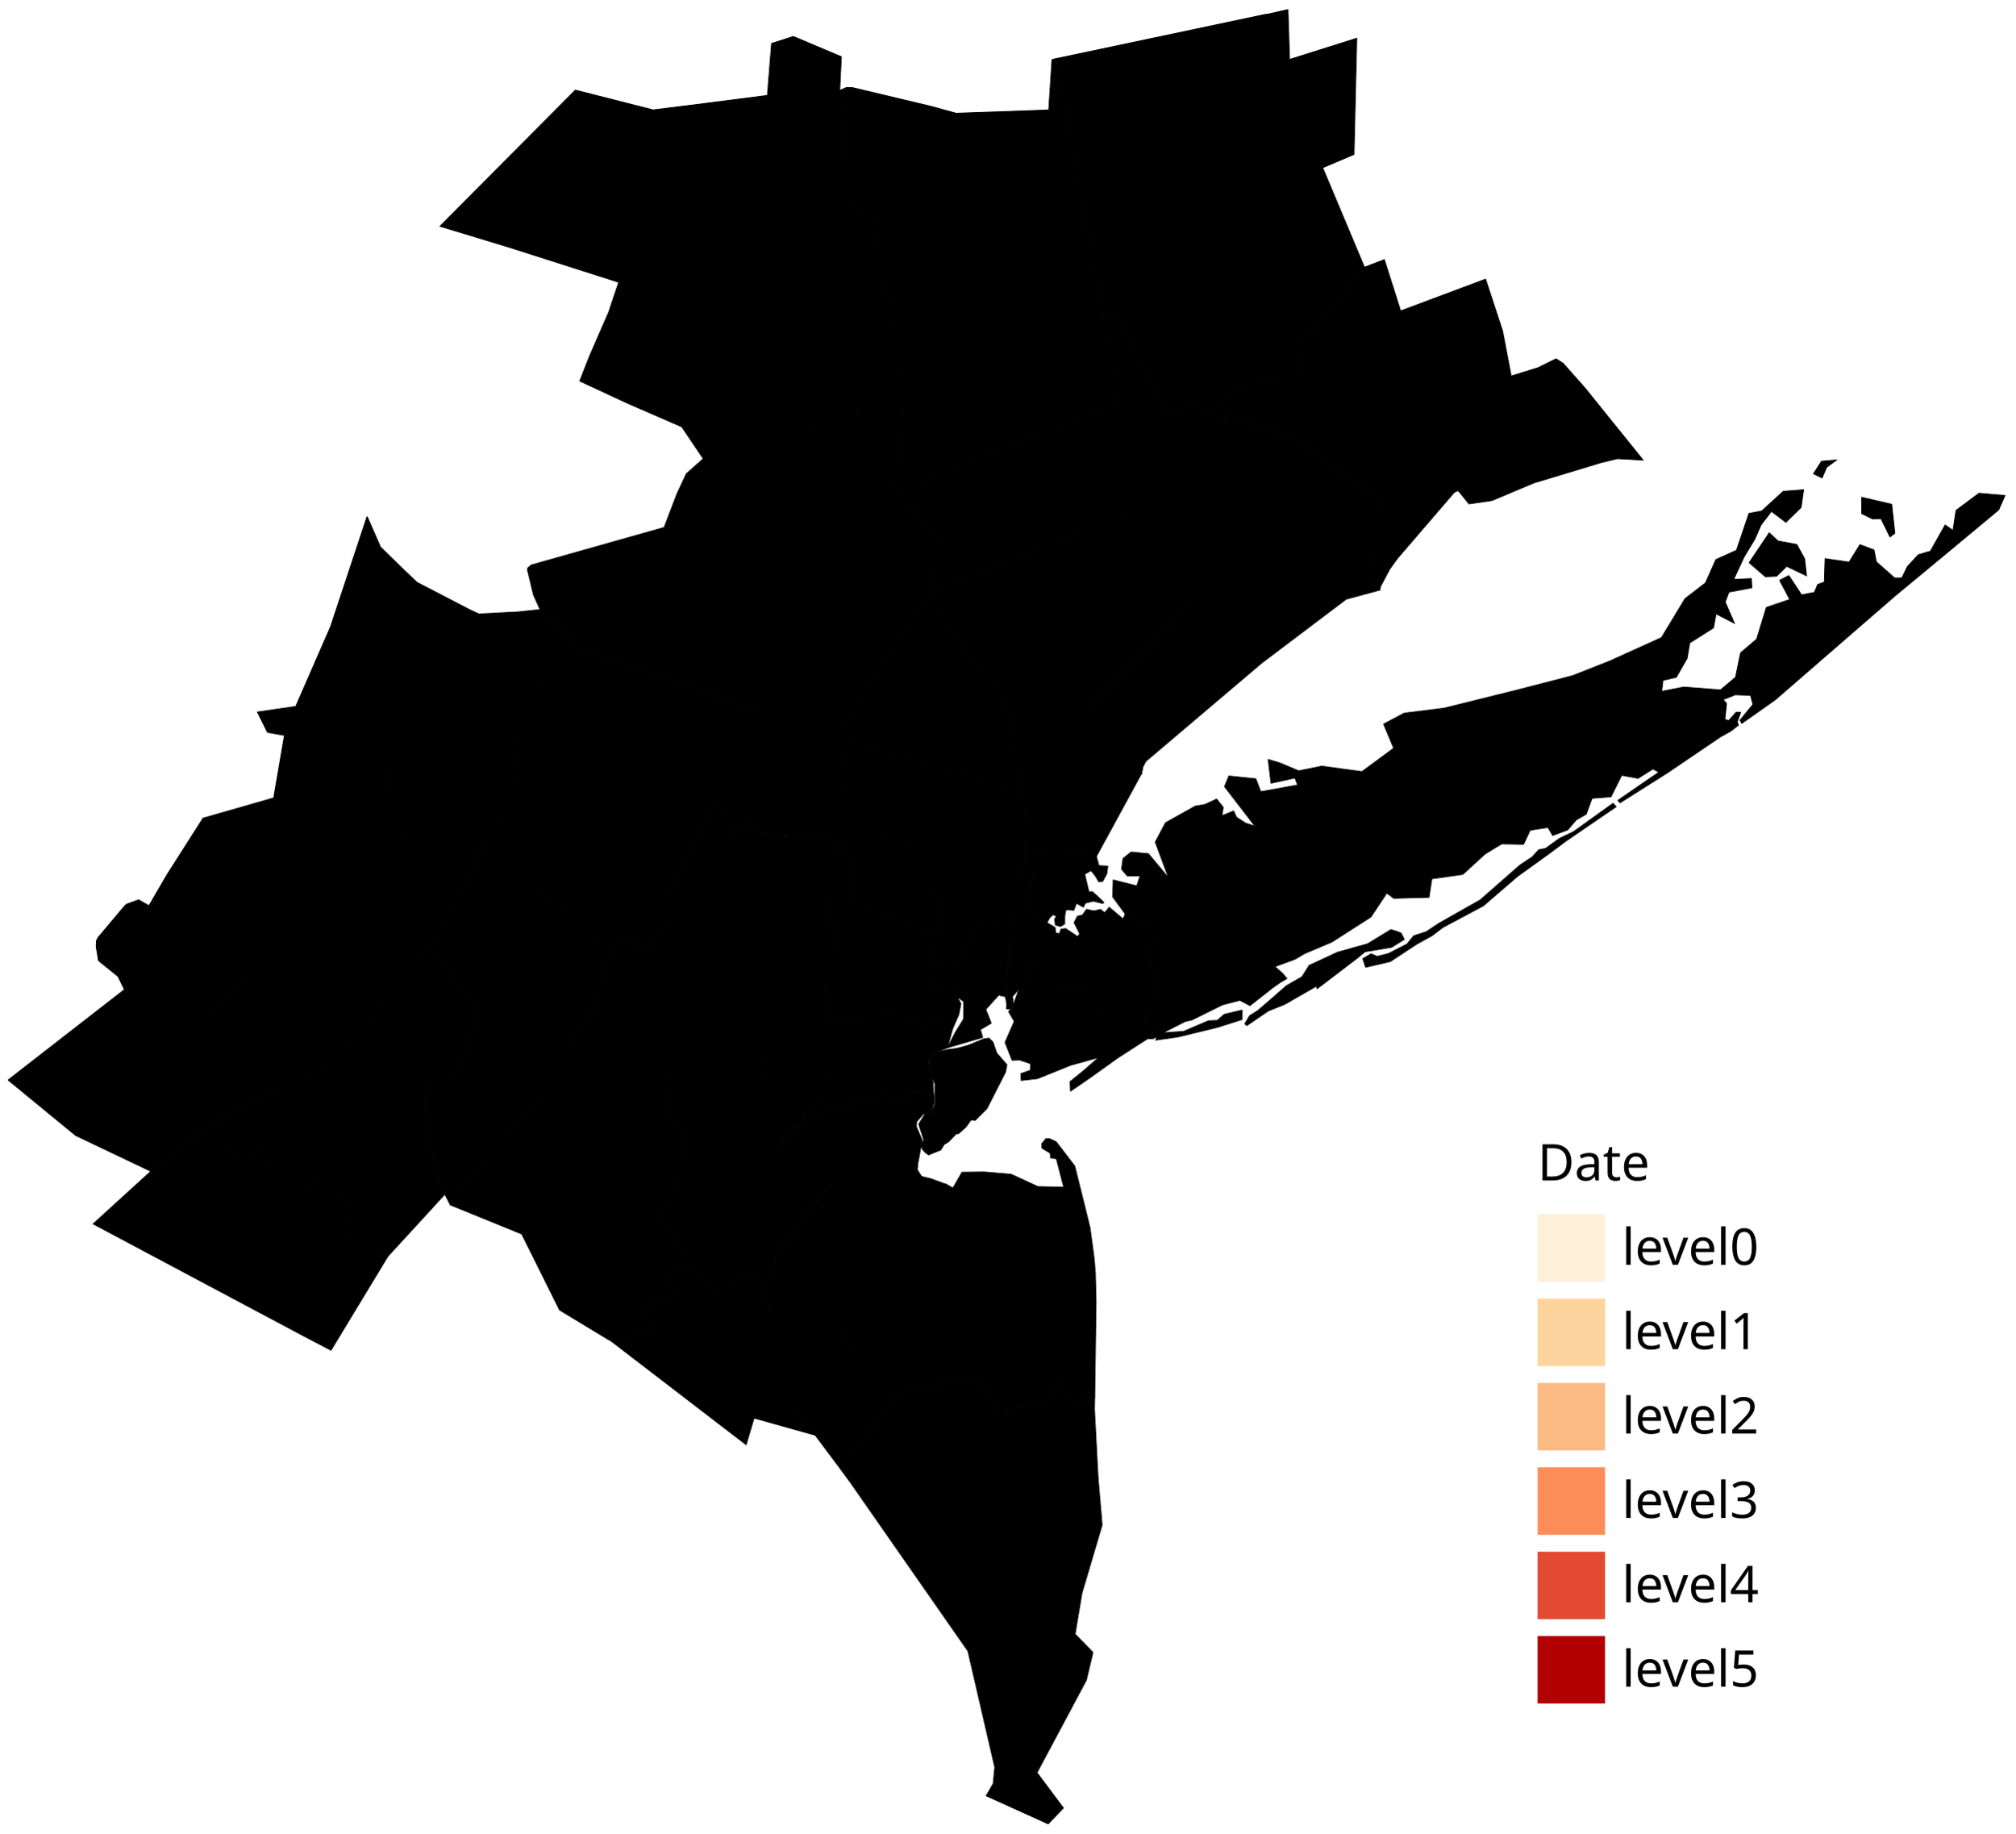
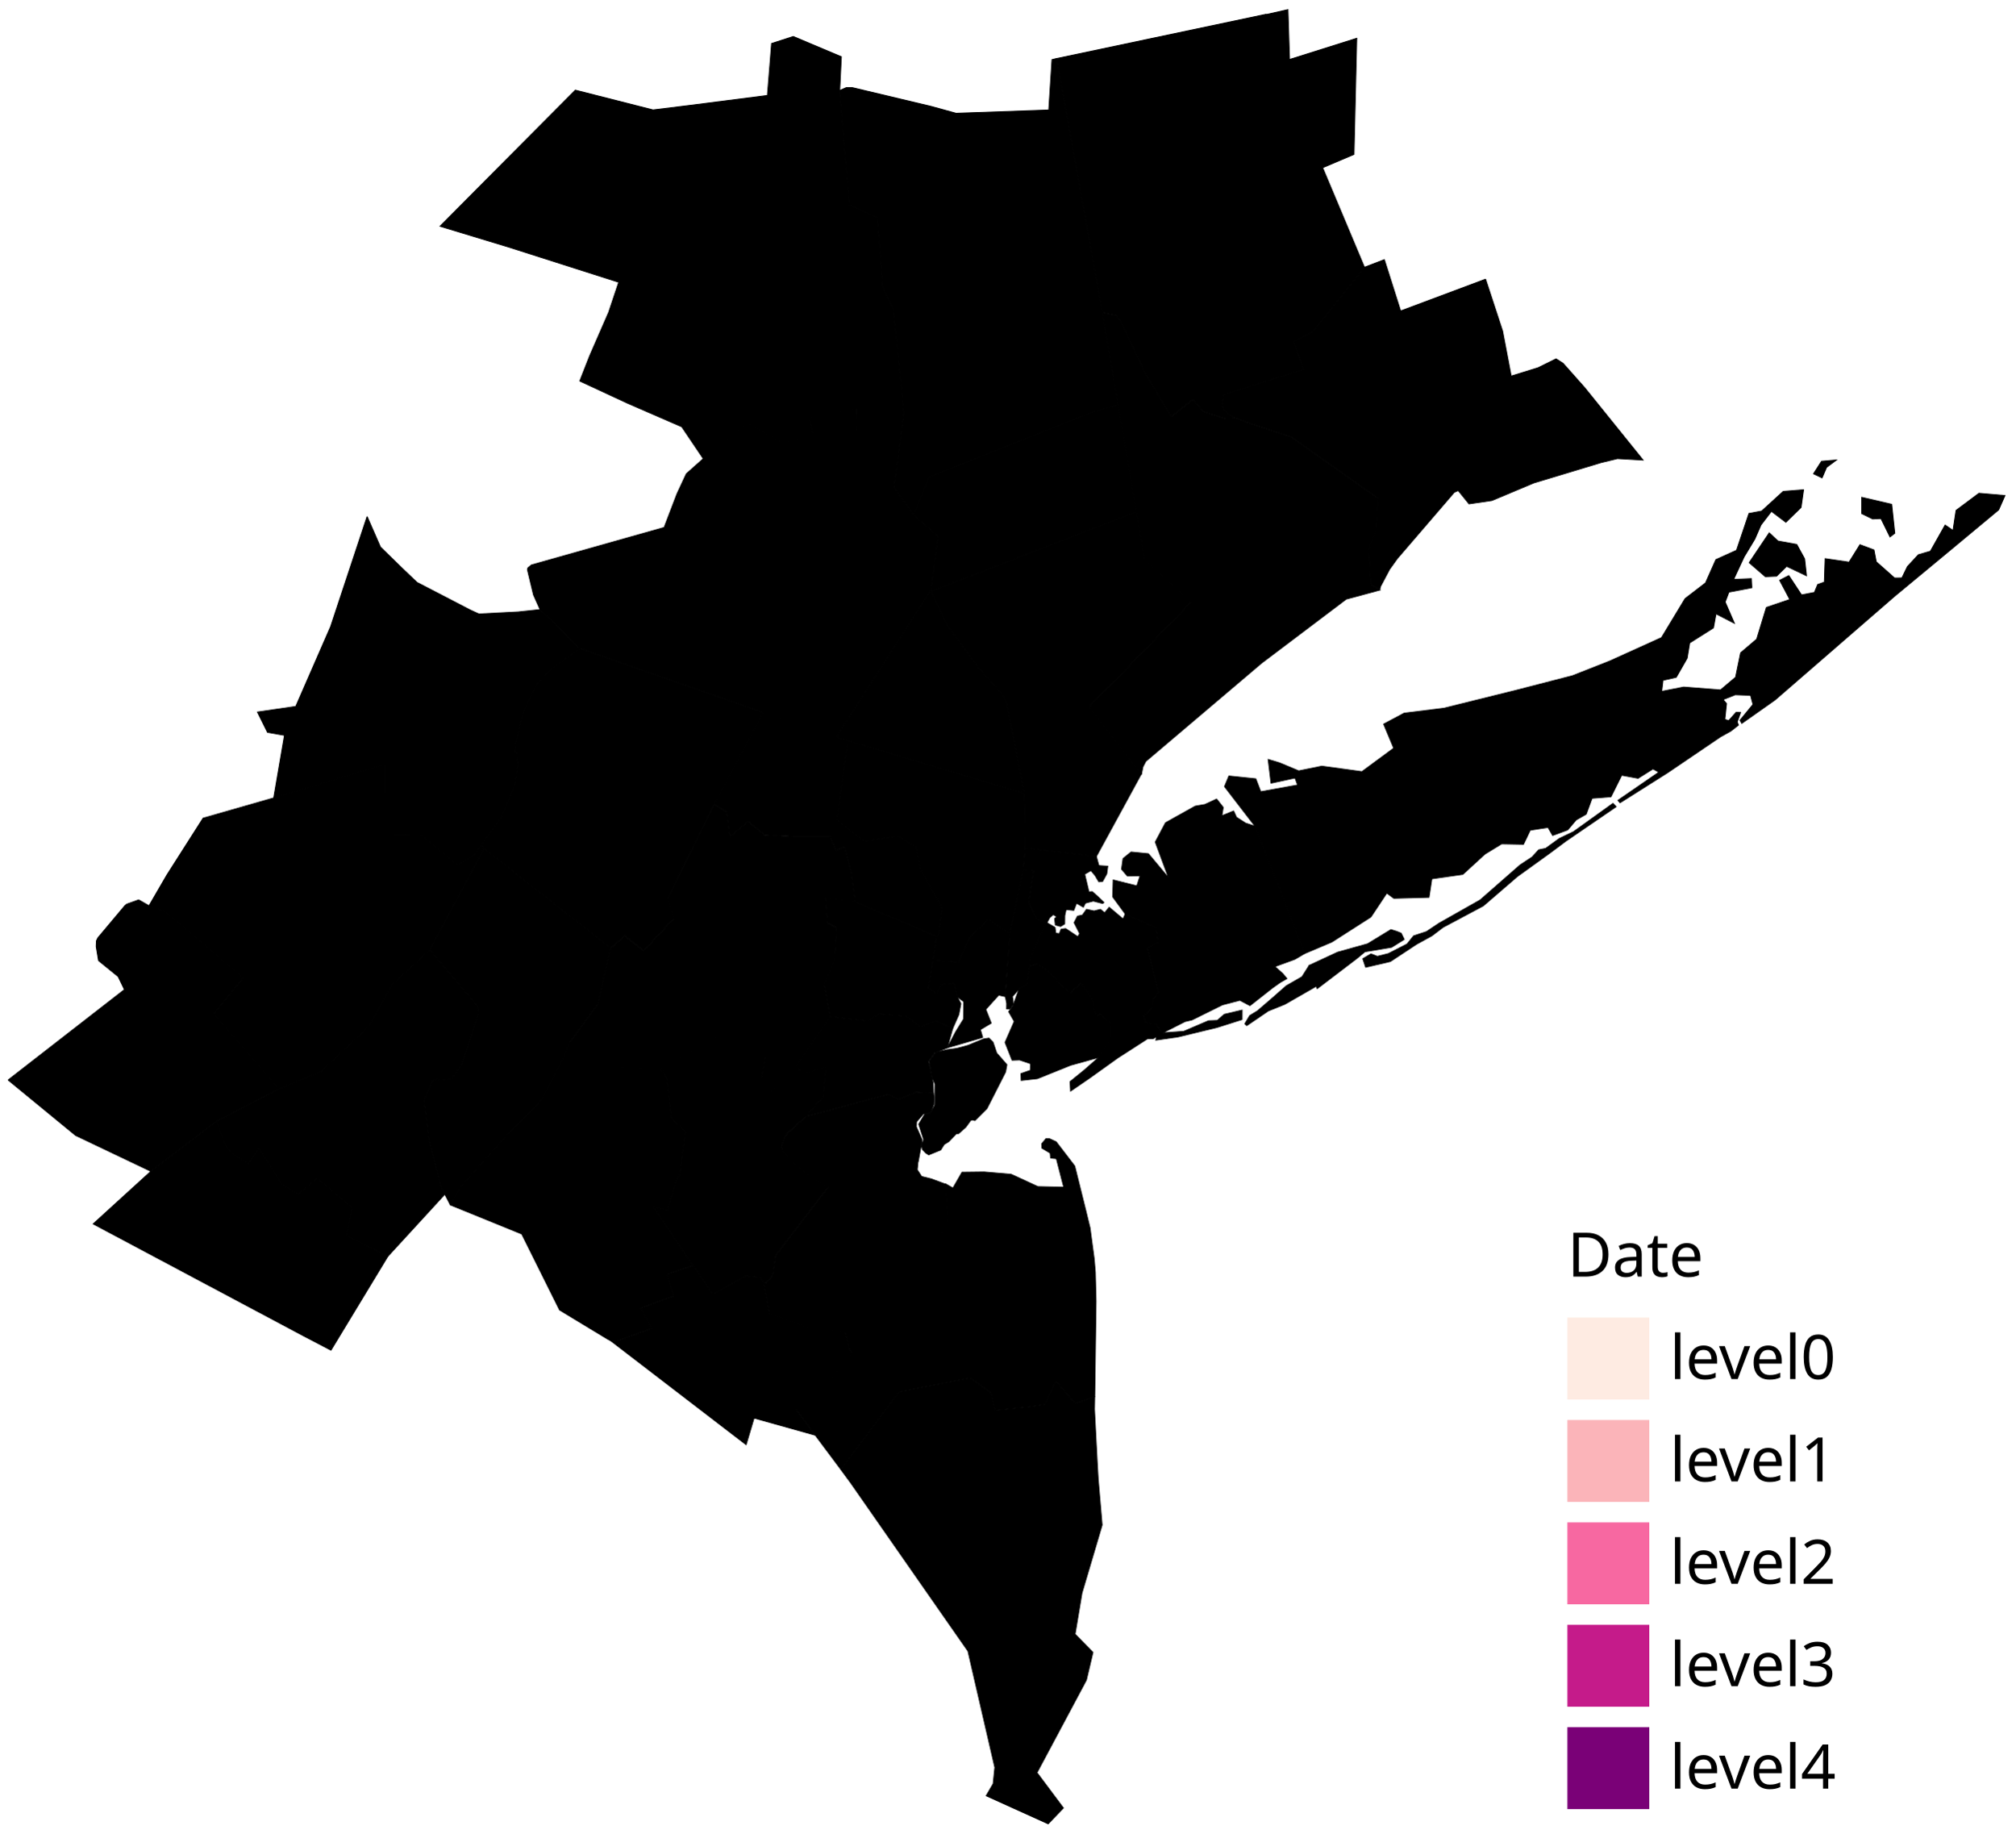
<svg xmlns="http://www.w3.org/2000/svg" id="svg4045" version="1.1" viewBox="0 0 316.019 287.485" height="1086.557" width="1194.401">
  <g transform="translate(108.116 49.338)" id="layer1">
    <g transform="matrix(4.55406 0 0 4.54983 -4052.057 -828.899)" id="g3993" stroke="#000" stroke-width="0.029">
      <path d="m 909.638,171.837 0.74,-0.168 0.055,1.719 2.314,-0.731 -0.095,4.002 -1.079,0.459 1.439,3.43 -1.776,2.218 -0.659,0.34 0.338,0.963 -2.75,0.867 -0.055,0.306 0.037,0.191 0.146,0.146 0.218,0.136 -0.032,0.05 h -0.241 l -0.775,-0.246 -0.357,-0.423 -0.739,0.594 -0.397,-0.639 -0.15,-0.264 -0.323,-0.531 -0.9,-1.89 -0.144,-0.168 -0.467,-0.1 -1.574,-8.743 7.224,-1.528" id="9005" />
      <path d="m 904.534,185.29 -0.546,-3.182 0.467,0.1 0.144,0.168 0.9,1.89 0.323,0.531 0.15,0.264 0.397,0.639 0.739,-0.594 0.357,0.423 0.775,0.246 h 0.241 l 0.032,-0.05 0.626,0.233 1.351,0.442 2.988,2.115 -0.057,1.116 -0.209,0.481 -0.041,0.186 0.05,1.094 0.048,0.109 0.275,0.171 -1.159,0.314 -2.91,2.2 -3.992,3.389 -0.098,0.188 -0.05,0.247 -1.797,-2.312 1.252,-1.278 2.264,-2.334 -1.611,-1.483 -0.282,-1.623 -0.628,-3.68" id="9001" />
      <path d="m 917.183,180.958 0.587,1.792 0.295,1.549 0.926,-0.287 0.62,-0.307 0.241,0.154 0.747,0.843 2.008,2.492 -0.884,-0.05 -0.562,0.136 -2.314,0.7 -1.446,0.608 -0.788,0.115 -0.371,-0.459 -0.136,0.06 -1.961,2.283 -0.266,0.371 -0.314,0.594 -0.021,0.09 v 0.02 l -0.275,-0.171 -0.048,-0.109 -0.05,-1.094 0.041,-0.186 0.209,-0.481 0.057,-1.116 -2.988,-2.115 -1.351,-0.442 -0.626,-0.233 -0.218,-0.136 -0.146,-0.146 -0.037,-0.191 0.055,-0.306 2.75,-0.867 -0.338,-0.963 0.659,-0.34 1.776,-2.218 0.684,-0.262 0.56,1.769 2.927,-1.097" id="9009" />
      <path d="m 898.583,212.137 0.259,0.148 0.313,-0.546 0.762,-0.009 0.929,0.08 0.919,0.424 0.894,0.021 -0.255,-0.987 -0.198,-0.021 -0.014,-0.169 -0.286,-0.171 -0.007,-0.149 0.089,-0.105 0.055,-0.07 h 0.121 l 0.232,0.107 0.639,0.835 0.385,1.55 0.13,0.535 0.011,0.04 0.144,1.075 0.039,0.467 0.025,0.99 -0.045,3.287 -0.669,0.236 -0.669,-0.774 -0.374,0.802 -0.571,0.088 -1.144,0.119 -0.148,-0.609 -0.715,-0.51 -2.444,0.483 -2.008,2.676 -0.893,-1.196 -0.665,-0.901 0.891,-0.659 1.034,-1.221 v -0.06 l -0.095,-0.168 1.559,-1.166 1.854,-3.136 -0.084,-1.347" id="34025" />
      <path d="m 894.981,221.987 2.008,-2.676 2.444,-0.483 0.715,0.51 0.148,0.609 1.144,-0.119 0.571,-0.088 0.374,-0.802 0.669,0.774 0.669,-0.235 -0.009,0.426 0.098,1.879 0.03,0.523 0.136,1.59 -0.694,2.345 -0.237,1.418 0.615,0.626 -0.226,0.956 -1.701,3.19 0.91,1.219 -0.524,0.546 -2.134,-0.967 0.241,-0.415 0.057,-0.562 -0.925,-4.009 -4.042,-5.804 -0.337,-0.458" id="34029" />
      <path d="m 899.519,209.926 -0.071,0.03 -0.162,0.226 -0.253,0.225 h -0.073 l -0.259,0.272 -0.162,0.1 -0.119,0.191 -0.412,0.168 -0.095,-0.06 -0.122,-0.126 -0.035,-0.16 0.082,-0.168 -0.173,-0.542 0.211,-0.354 0.182,-0.008 0.162,-0.292 0.005,-0.735 -0.101,-0.227 -0.102,-0.556 0.225,-0.302 0.404,-0.094 0.314,-0.04 0.224,-0.058 0.177,-0.05 0.53,-0.219 0.187,-0.03 0.137,0.137 0.128,0.378 0.351,0.401 -0.046,0.25 -0.642,1.261 -0.412,0.411 -0.08,-0.02" id="Richmond" />
      <path d="m 895.478,202.42 2.797,1.189 -0.121,0.829 -0.158,0.939 0.285,0.213 0.165,-0.321 0.434,-0.045 0.112,0.469 0.122,0.237 -0.07,0.371 -0.211,0.481 -0.566,-0.259 -0.552,0.206 -0.482,-0.364 -0.945,-0.088 -0.37,0.253 -1.3,-0.157 -0.211,-1.122 0.359,-0.884 0.074,-1.059 -0.306,-0.156 -0.086,-0.878 1.032,0.144" id="34013" />
      <path d="m 894.617,206.375 1.3,0.157 0.37,-0.253 0.945,0.088 0.482,0.364 0.552,-0.206 0.566,0.259 -0.186,0.666 -0.356,0.141 -0.08,0.03 -0.039,0.06 -0.176,0.232 0.056,0.236 0.107,0.515 0.012,0.346 -0.604,-0.034 -0.589,0.246 -0.371,-0.171 -2.349,0.636 -0.483,0.125 0.595,-0.661 0.103,-1.03 -0.758,0.228 -0.293,-0.251 1.196,-1.719" id="34039" />
      <path d="m 900.799,203.522 -0.162,2.161 -0.22,-0.05 -0.445,0.492 0.187,0.474 -0.373,0.223 0.079,0.269 -1.217,0.357 0.287,-0.545 0.272,-0.441 0.01,-0.602 -0.223,-0.167 -0.112,-0.469 -0.434,0.045 -0.165,0.321 -0.285,-0.213 0.158,-0.939 0.88,0.058 0.415,-0.899 0.62,-0.571 0.729,0.496" id="34017" />
      <path d="m 895.222,196.861 6.081,1.819 0.027,1.884 -0.071,0.747 -0.46,2.211 -0.729,-0.496 -0.62,0.571 -0.415,0.899 -0.88,-0.058 0.121,-0.829 0.08,-0.08 0.105,-0.85 -0.025,-0.122 -0.699,-1.228 -0.166,-0.795 -0.605,-0.384 -1.173,0.182 -0.95,-0.732 0.378,-2.739" id="34003" />
      <path d="m 898.171,209.011 0.016,0.129 -0.009,0.273 -0.076,0.195 -0.041,0.094 -0.112,0.006 -0.119,0.01 -0.242,0.28 -0.007,0.176 0.2,0.457 -0.135,0.737 -0.011,0.03 -0.023,0.257 0.151,0.231 0.343,0.086 0.471,0.176 h 0.005 0.005 l 0.084,1.347 -1.854,3.136 -1.559,1.166 -0.124,-0.548 -1.204,-0.114 -1.398,-0.52 -0.207,-1.046 0.105,-0.03 0.209,-0.241 0.099,-0.686 1.802,-2.349 -0.687,-0.414 -0.435,-0.353 -0.449,-0.481 -0.025,-0.168 0.112,-0.331 0.105,-0.129 0.617,-0.568 0.483,-0.125 2.349,-0.636 0.371,0.171 0.589,-0.246 0.604,0.034" id="34023" />
      <path d="m 893.421,208.094 0.293,0.251 0.758,-0.228 -0.103,1.03 -0.595,0.661 -0.617,0.568 -0.105,0.129 -0.112,0.331 0.025,0.168 0.449,0.481 0.435,0.353 0.687,0.414 -1.802,2.349 -0.099,0.686 -0.209,0.241 -0.105,0.03 -0.102,-0.191 -0.515,-0.06 -1.127,0.644 -0.69,-1.004 -0.107,-0.144 -1.263,-1.884 0.487,0.132 0.313,-1.038 0.119,-0.191 0.193,-1.494 -0.475,-0.424 -0.168,-1.395 -0.128,-0.24 -0.112,-0.08 2.676,-1.519 0.299,0.356 0.664,0.688 -0.129,0.761 0.275,0.524 0.891,-0.909" id="34035" />
      <path d="m 890.611,199.061 0.438,0.266 0.113,0.856 0.621,-0.526 0.58,0.47 0.98,0.04 h 1.271 l 0.196,0.485 0.297,-0.125 0.236,0.911 0.135,0.993 -1.032,-0.144 0.086,0.878 0.306,0.156 -0.074,1.059 -0.359,0.884 0.211,1.122 -1.196,1.719 -0.891,0.909 -0.275,-0.524 0.129,-0.761 -0.664,-0.688 -0.299,-0.356 -2.676,1.519 -1.688,-0.078 -1.431,-0.828 0.994,-1.361 0.429,-1.911 0.491,-0.425 0.65,0.51 1.038,-1.109 -0.216,-0.676 1.599,-3.251" id="34027" />
      <path d="m 894.821,196.74 0.401,0.121 -0.378,2.739 0.95,0.732 1.173,-0.182 0.605,0.384 0.166,0.795 0.699,1.228 0.025,0.122 -0.105,0.85 -0.08,0.08 -2.797,-1.189 -0.135,-0.993 -0.236,-0.911 -0.297,0.125 -0.196,-0.485 h -1.271 l -0.98,-0.04 -0.58,-0.47 -0.621,0.526 -0.113,-0.856 -0.438,-0.266 1.694,-3.173 2.516,0.852" id="34031" />
      <path d="m 892.305,195.888 -1.694,3.173 -1.599,3.251 0.216,0.676 -1.038,1.109 -0.65,-0.51 -0.491,0.425 -4.356,-3.432 -0.096,-0.119 0.685,-0.963 0.474,-1.118 0.103,-0.692 -0.032,-0.378 -0.071,-0.07 0.032,-0.313 0.209,-0.892 0.087,-0.257 0.41,-0.843 0.481,-0.522 1.014,-0.731 6.315,2.209" id="34037" />
      <path d="m 882.694,200.58 4.356,3.432 -0.429,1.911 -0.994,1.361 -0.166,0.44 -0.749,1.439 -0.137,0.185 -0.979,0.983 -1.688,1.884 -0.376,0.644 -0.187,-0.362 -0.114,-0.209 -0.424,-1.64 -0.178,-1.387 0.292,-0.686 0.136,-0.04 0.257,0.03 0.26,-0.04 0.351,-0.486 0.578,-1.771 0.009,-0.135 -0.057,-0.136 -1.631,-1.922 1.872,-3.496" id="34041" />
      <path d="m 885.626,207.284 1.431,0.828 1.688,0.078 0.112,0.08 0.128,0.24 0.168,1.395 0.475,0.424 -0.193,1.494 -0.119,0.191 -0.313,1.038 -0.487,-0.132 1.263,1.884 0.107,0.144 -0.896,0.304 0.231,0.75 -1.141,0.416 0.179,0.327 0.201,0.379 -1.211,0.435 h -0.168 l -0.114,-0.06 -1.671,-1.013 -1.302,-2.619 -2.466,-1.005 0.376,-0.644 1.688,-1.884 0.979,-0.983 0.137,-0.185 0.749,-1.439 0.166,-0.44" id="34019" />
      <path d="m 889.887,214.95 0.69,1.004 1.127,-0.644 0.515,0.06 0.102,0.191 0.207,1.046 1.398,0.52 1.204,0.114 0.124,0.548 0.095,0.168 v 0.06 l -1.034,1.221 -0.891,0.659 0.665,0.901 -2.096,-0.588 -0.273,0.918 -4.635,-3.561 h 0.168 l 1.211,-0.435 -0.201,-0.379 -0.179,-0.327 1.141,-0.416 -0.231,-0.75 0.896,-0.304" id="34021" />
      <path id="New York" d="m 901.258,201.418 -0.459,2.211 -0.151,2.163 0.046,0.233 -0.003,0.19 0.103,0.004 0.127,-0.154 -0.013,-0.17 -0.021,-0.103 0.232,-0.265 0.268,-0.154 0.092,-0.625 0.023,-0.271 0.344,-0.811 0.229,-0.422 -0.35,-0.117 -0.281,-0.588 0.174,-1.088 z" transform="translate(0 -.107)" />
      <path d="m 894.94,174.458 0.332,3.938 0.967,0.438 0.188,2.412 0.362,0.738 0.361,3.577 -1.622,0.603 -0.019,-0.745 -1.613,0.316 0.137,0.606 -0.305,0.06 -0.759,0.204 -1.239,-0.696 -1.48,1.246 -0.747,-1.109 -1.865,-0.811 -1.646,-0.765 0.337,-0.859 0.658,-1.51 0.346,-1.036 -3.799,-1.214 -2.355,-0.715 4.66,-4.692 2.676,0.682 1.296,-0.16 2.642,-0.339 0.144,-1.79 0.747,-0.242 1.655,0.699 -0.057,1.166" id="36111" />
      <path d="m 901.33,200.564 2.45,0.291 0.086,0.316 0.307,0.02 -0.035,0.262 -0.143,0.262 -0.13,0.012 -0.123,-0.21 -0.147,-0.178 -0.217,0.126 0.146,0.613 0.115,-0.01 0.192,0.172 0.209,0.2 -0.043,0.034 -0.322,-0.083 -0.273,0.071 -0.069,0.139 -0.236,-0.136 -0.095,0.247 -0.265,-0.029 -0.045,0.212 -0.003,0.284 -0.141,0.087 -0.179,-0.049 -0.024,-0.221 0.073,-0.065 -0.122,-0.074 -0.121,0.104 -0.097,0.177 -0.349,-0.118 -0.282,-0.588 0.175,-1.087 -0.359,-0.033 0.071,-0.747" id="Bronx" />
      <path d="m 900.91,206.009 0.209,-0.589 0.269,-0.154 0.09,-0.624 0.277,-0.089 0.423,0.303 0.405,0.453 0.297,0.245 0.387,-0.334 0.405,0.616 0.007,0.254 0.107,0.272 0.13,-0.077 0.373,0.342 -0.007,0.523 -0.4,0.625 -0.99,0.275 -1.143,0.461 -0.556,0.063 -0.007,-0.235 0.323,-0.112 0.004,-0.232 -0.375,-0.127 -0.259,0.009 -0.241,-0.613 0.316,-0.723 -0.192,-0.337 z" id="Kings" />
      <path d="m 898.09,191.718 0.556,1.166 1.027,1.406 0.916,1.036 0.105,0.264 0.608,3.09 -6.081,-1.819 -0.401,-0.121 3.27,-5.092 v 0.07" id="36087" />
      <path id="36059" d="m 907.922,198.984 -0.406,0.188 -0.33,0.057 -1.023,0.572 -0.352,0.664 0.459,1.238 -0.697,-0.834 -0.596,-0.059 -0.277,0.225 -0.051,0.367 0.201,0.234 0.438,-0.01 -0.113,0.352 -0.814,-0.205 -0.016,0.582 0.434,0.592 1.061,0.475 0.068,0.502 -0.367,0.195 0.385,1.535 -0.195,0.223 0.002,0.289 -0.322,0.287 0.065,0.234 0.223,0.062 0.129,-0.018 0.223,0.312 -0.17,0.012 -0.053,0.236 0.775,-0.113 1.34,-0.326 0.854,-0.271 0.002,-0.322 -0.615,0.146 -0.236,0.209 -0.305,0.012 -0.854,0.365 -0.725,0.051 0.771,-0.391 0.24,-0.057 1.045,-0.518 0.602,-0.158 0.348,0.184 0.772,-0.608 0.273,-0.194 0.226,-0.129 -0.139,-0.167 -0.276,-0.247 0.693,-0.254 0.344,-0.203 -1.713,-4.377 -0.332,-0.109 -0.312,-0.201 -0.098,-0.217 -0.406,0.164 0.047,-0.289 z m 3.189,5.733 -0.249,0.394 -0.54,0.31 -0.477,0.42 -0.514,0.443 -0.27,0.166 -0.166,0.279 0.066,0.061 0.742,-0.506 0.568,-0.229 1.114,-0.64 z" transform="translate(0 -.107)" />
      <path d="m 897.149,185.561 -0.339,2.577 0.678,0.937 0.843,0.745 -0.24,1.828 -3.27,5.092 -2.516,-0.852 -6.315,-2.209 -1.367,-1.337 -0.225,-0.503 -0.209,-0.87 0.016,-0.06 0.121,-0.1 4.571,-1.292 0.442,-1.157 0.321,-0.692 0.587,-0.523 1.48,-1.246 1.239,0.696 0.759,-0.204 0.305,-0.06 -0.137,-0.606 1.613,-0.316 0.019,0.745 1.622,-0.603" id="36071" />
      <path d="m 902.074,203.138 0.284,0.165 0.022,0.197 0.127,0.017 0.059,-0.155 0.156,-0.02 0.421,0.281 0.063,-0.111 -0.19,-0.375 0.115,-0.224 0.17,-0.036 0.141,-0.198 0.258,0.056 0.223,-0.055 0.143,0.119 0.156,-0.192 0.478,0.404 0.076,-0.17 1.061,0.474 0.068,0.501 -0.369,0.196 0.386,1.534 -0.197,0.223 0.002,0.289 -0.321,0.287 0.063,0.234 0.222,0.062 0.13,-0.017 0.227,0.316 -0.306,0.193 -0.199,0.002 -1.034,0.667 -0.968,0.694 -0.649,0.445 -0.016,-0.324 0.486,-0.395 0.515,-0.453 0.4,-0.625 0.007,-0.523 -0.373,-0.342 -0.13,0.077 -0.107,-0.272 -0.007,-0.254 -0.405,-0.616 -0.387,0.334 -0.297,-0.245 -0.405,-0.453 -0.423,-0.303 -0.277,0.089 0.023,-0.271 0.346,-0.811 0.227,-0.422" id="Queens" />
      <path id="36103" d="m 928.476,187.773 0.295,0.141 0.156,-0.364 0.338,-0.252 -0.513,0.044 z m -0.342,0.551 -0.701,0.056 -0.742,0.678 -0.438,0.082 -0.428,1.27 -0.711,0.322 -0.357,0.803 -0.703,0.541 -0.812,1.344 -1.775,0.805 -1.293,0.51 -1.988,0.514 -2.439,0.605 -1.367,0.17 -0.705,0.377 0.346,0.83 -1.096,0.809 -1.381,-0.189 -0.795,0.162 -0.658,-0.275 -0.393,-0.119 0.098,0.816 0.826,-0.18 0.09,0.246 -1.271,0.23 -0.17,-0.445 -0.926,-0.096 -0.15,0.363 1.053,1.371 1.713,4.379 0.928,-0.393 1.346,-0.863 0.547,-0.824 0.242,0.18 1.211,-0.033 0.098,-0.639 1.066,-0.152 0.764,-0.701 0.572,-0.35 0.754,0.014 0.232,-0.486 0.613,-0.096 0.16,0.277 0.518,-0.191 0.291,-0.344 0.346,-0.199 0.201,-0.547 0.652,-0.051 0.369,-0.742 0.564,0.104 0.514,-0.324 0.203,0.115 -1.41,0.971 0.072,0.082 1.641,-1.039 1.814,-1.232 0.365,-0.204 0.257,-0.202 -0.043,-0.108 0.117,-0.326 -0.153,-0.006 -0.256,0.288 -0.133,-0.043 0.058,-0.547 -0.121,-0.137 0.42,-0.166 0.528,0.019 0.084,0.315 -0.446,0.544 0.06,0.108 1.149,-0.811 4.107,-3.566 1.828,-1.516 1.762,-1.467 0.217,-0.492 -0.896,-0.078 -0.789,0.59 -0.105,0.691 -0.271,-0.186 -0.508,0.902 -0.414,0.121 -0.377,0.408 -0.191,0.393 -0.25,0.002 -0.631,-0.559 -0.078,-0.408 -0.484,-0.182 -0.375,0.602 -0.824,-0.121 -0.027,0.809 -0.229,0.082 -0.113,0.273 -0.443,0.086 -0.438,-0.666 -0.316,0.162 0.35,0.662 -0.807,0.273 -0.334,1.094 -0.553,0.471 -0.174,0.842 -0.518,0.438 -1.268,-0.1 -0.758,0.15 0.045,-0.383 0.457,-0.105 0.375,-0.656 0.088,-0.529 0.818,-0.518 0.088,-0.484 0.633,0.326 -0.318,-0.732 0.129,-0.342 0.789,-0.152 -0.016,-0.312 -0.611,0.027 0.361,-0.777 0.369,-0.613 0.213,-0.488 0.359,-0.469 0.498,0.377 0.523,-0.512 z m 2.002,0.261 v 0.561 l 0.377,0.184 0.285,-0.014 0.311,0.633 0.166,-0.127 -0.107,-0.996 z m -3.184,1.223 -0.691,1.029 0.557,0.482 0.385,-0.016 0.348,-0.342 0.684,0.326 -0.065,-0.584 -0.271,-0.494 -0.648,-0.119 z m -5.381,9.326 -1.357,0.975 -0.486,0.232 -0.475,0.344 -0.24,0.049 -0.225,0.248 -0.418,0.277 -1.371,1.203 -1.422,0.805 -0.428,0.287 -0.443,0.146 -0.225,0.281 -0.645,0.33 -0.379,0.096 -0.219,-0.086 -0.281,0.166 0.098,0.293 0.85,-0.199 0.902,-0.596 0.529,-0.291 0.385,-0.293 1.387,-0.74 1.17,-1.01 1.131,-0.816 0.541,-0.404 1.729,-1.184 z m -7.646,4.35 -0.803,0.49 -1.033,0.289 -0.979,0.455 0.275,0.799 1.371,-1.045 0.273,-0.227 0.918,-0.154 0.434,-0.271 -0.105,-0.213 -0.143,-0.057 z" transform="translate(0 -.107)" />
      <path d="m 898.09,191.718 7.071,-2.748 0.282,1.623 1.611,1.483 -2.264,2.334 -1.252,1.278 1.797,2.312 -1.556,2.855 -2.45,-0.291 -0.027,-1.884 -0.608,-3.09 -0.105,-0.264 -0.916,-1.036 -1.027,-1.406 -0.556,-1.166" id="36119" />
      <path d="m 904.534,185.29 0.628,3.68 -7.071,2.748 v -0.07 l 0.24,-1.828 -0.843,-0.745 0.531,-1.303 5.705,-2.266 0.809,-0.216" id="36079" />
      <path d="m 902.414,173.365 1.574,8.743 0.546,3.182 -0.809,0.216 -5.705,2.266 -0.531,1.303 -0.678,-0.937 0.339,-2.577 -0.361,-3.577 -0.362,-0.738 -0.188,-2.412 -0.967,-0.438 -0.332,-3.938 0.226,-0.1 h 0.216 l 2.721,0.65 0.847,0.234 3.191,-0.113 0.112,-1.736 0.16,-0.04" id="36027" />
      <path d="m 866.304,208.562 4.008,-3.118 -0.218,-0.451 -0.674,-0.548 -0.08,-0.483 0.007,-0.199 0.05,-0.104 0.925,-1.102 0.07,-0.06 0.41,-0.146 0.353,0.201 0.547,0.193 2.692,2.298 -1.014,1.239 2.245,2.587 -2.147,1.114 -2.259,1.721 -2.588,-1.234 -2.327,-1.913" id="42025" />
      <path d="m 878.668,189.138 0.46,1.053 0.738,0.723 0.522,0.497 1.831,0.95 0.298,0.137 1.351,-0.07 0.754,-0.08 1.367,1.337 -1.014,0.731 -0.481,0.522 -0.41,0.843 -0.087,0.257 -0.209,0.892 -0.032,0.313 0.071,0.07 0.032,0.378 -0.103,0.692 -0.474,1.118 -0.685,0.963 -0.234,0.328 -0.578,0.362 -1.25,-1.028 -1.25,-0.017 -0.016,-2.432 -3.817,1.163 0.371,-2.159 -0.585,-0.104 -0.347,-0.699 1.32,-0.193 1.201,-2.752 1.255,-3.792" id="42103" />
      <path d="m 875.453,198.837 3.817,-1.163 0.016,2.432 1.25,0.017 1.25,1.028 0.578,-0.362 0.234,-0.328 0.096,0.119 -1.872,3.496 -1.299,1.2 -0.81,1.457 -1.634,1.534 -1.454,0.608 -2.245,-2.587 1.014,-1.239 -2.692,-2.298 -0.547,-0.193 0.619,-1.066 1.246,-1.956 2.434,-0.698" id="42089" />
      <path d="m 880.822,204.076 1.631,1.922 0.057,0.136 -0.009,0.135 -0.578,1.771 -0.351,0.486 -0.26,0.04 -0.257,-0.03 -0.136,0.04 -0.292,0.686 0.178,1.387 0.424,1.64 0.114,0.209 -1.961,2.139 -1.428,-0.709 0.19,-0.972 -1.2,-1.013 -0.653,0.555 -0.571,-0.353 -0.778,-1.241 -0.363,0.535 -0.571,-0.353 -0.226,-0.285 -0.305,-0.812 2.147,-1.114 1.454,-0.608 1.634,-1.534 0.81,-1.457 1.299,-1.2" id="42095" />
      <path d="m 873.478,209.988 0.305,0.812 0.226,0.285 0.571,0.353 0.363,-0.535 0.778,1.241 0.571,0.353 0.653,-0.555 1.2,1.013 -0.19,0.972 1.428,0.709 -1.959,3.236 -0.916,-0.479 -7.272,-3.874 1.984,-1.81 2.259,-1.721" id="42077" />
    </g>
-     <g id="g1003" transform="matrix(.26458 0 0 .26458 127.715 -62.671)">
-       <path d="m 20,820 h 40 v 40 H 20 Z" fill="#fdd49e" />
-       <path d="m 20,870 h 40 v 40 H 20 Z" fill="#fdbb84" />
-       <path d="m 20,920 h 40 v 40 H 20 Z" fill="#fc8d59" />
-       <path d="m 20,970 h 40 v 40 H 20 Z" fill="#e34a33" />
-       <path d="m 20,770 h 40 v 40 H 20 Z" fill="#fef0d9" />
-       <path d="m 20,1020 h 40 v 40 H 20 Z" fill="#b30000" />
-       <g font-size="30" font-family="Verdana">
-         <text x="70" y="1050">
-           <tspan id="tspan905" x="70" y="1050">level5</tspan>
+     <g id="g1003" transform="matrix(0.3211259,0,0,0.3211259,201.904,-371.3072)">
+       <g id="Text" font-size="30" font-family="Verdana" fill="#000">
+         <text x="-200" y="1626">
+           <tspan x="-200" y="1626">Date</tspan>
        </text>
-         <text y="1000" x="70">
-           <tspan y="1000" x="70" id="tspan919">level4</tspan>
+         <text x="-150" y="1676">
+           <tspan x="-150" y="1676">level0</tspan>
        </text>
-         <text x="70" y="950">
-           <tspan id="tspan923" x="70" y="950">level3</tspan>
+         <text x="-150" y="1726">
+           <tspan x="-150" y="1726">level1</tspan>
        </text>
-         <text y="900" x="70">
-           <tspan y="900" x="70" id="tspan927">level2</tspan>
+         <text x="-150" y="1776">
+           <tspan x="-150" y="1776">level2</tspan>
        </text>
-         <text x="70" y="850">
-           <tspan id="tspan931" x="70" y="850">level1</tspan>
+         <text x="-150" y="1826">
+           <tspan x="-150" y="1826">level3</tspan>
        </text>
-         <text y="800" x="70">
-           <tspan y="800" x="70" id="tspan935">level0</tspan>
+         <text x="-150" y="1876">
+           <tspan x="-150" y="1876">level4</tspan>
        </text>
-         <text x="20" y="750">
-           <tspan id="tspan939" x="20" y="750">Date</tspan>
-         </text>
+       </g>
+       <g id="legend-boxes">
+         <path d="m -200 1646 h 40 v 40 h -40 z" fill="#feebe2" />
+         <path d="m -200 1696 h 40 v 40 h -40 z" fill="#fbb4b9" />
+         <path d="m -200 1746 h 40 v 40 h -40 z" fill="#f768a1" />
+         <path d="m -200 1796 h 40 v 40 h -40 z" fill="#c51b8a" />
+         <path d="m -200 1846 h 40 v 40 h -40 z" fill="#7a0177" />
      </g>
    </g>
  </g>
</svg>
